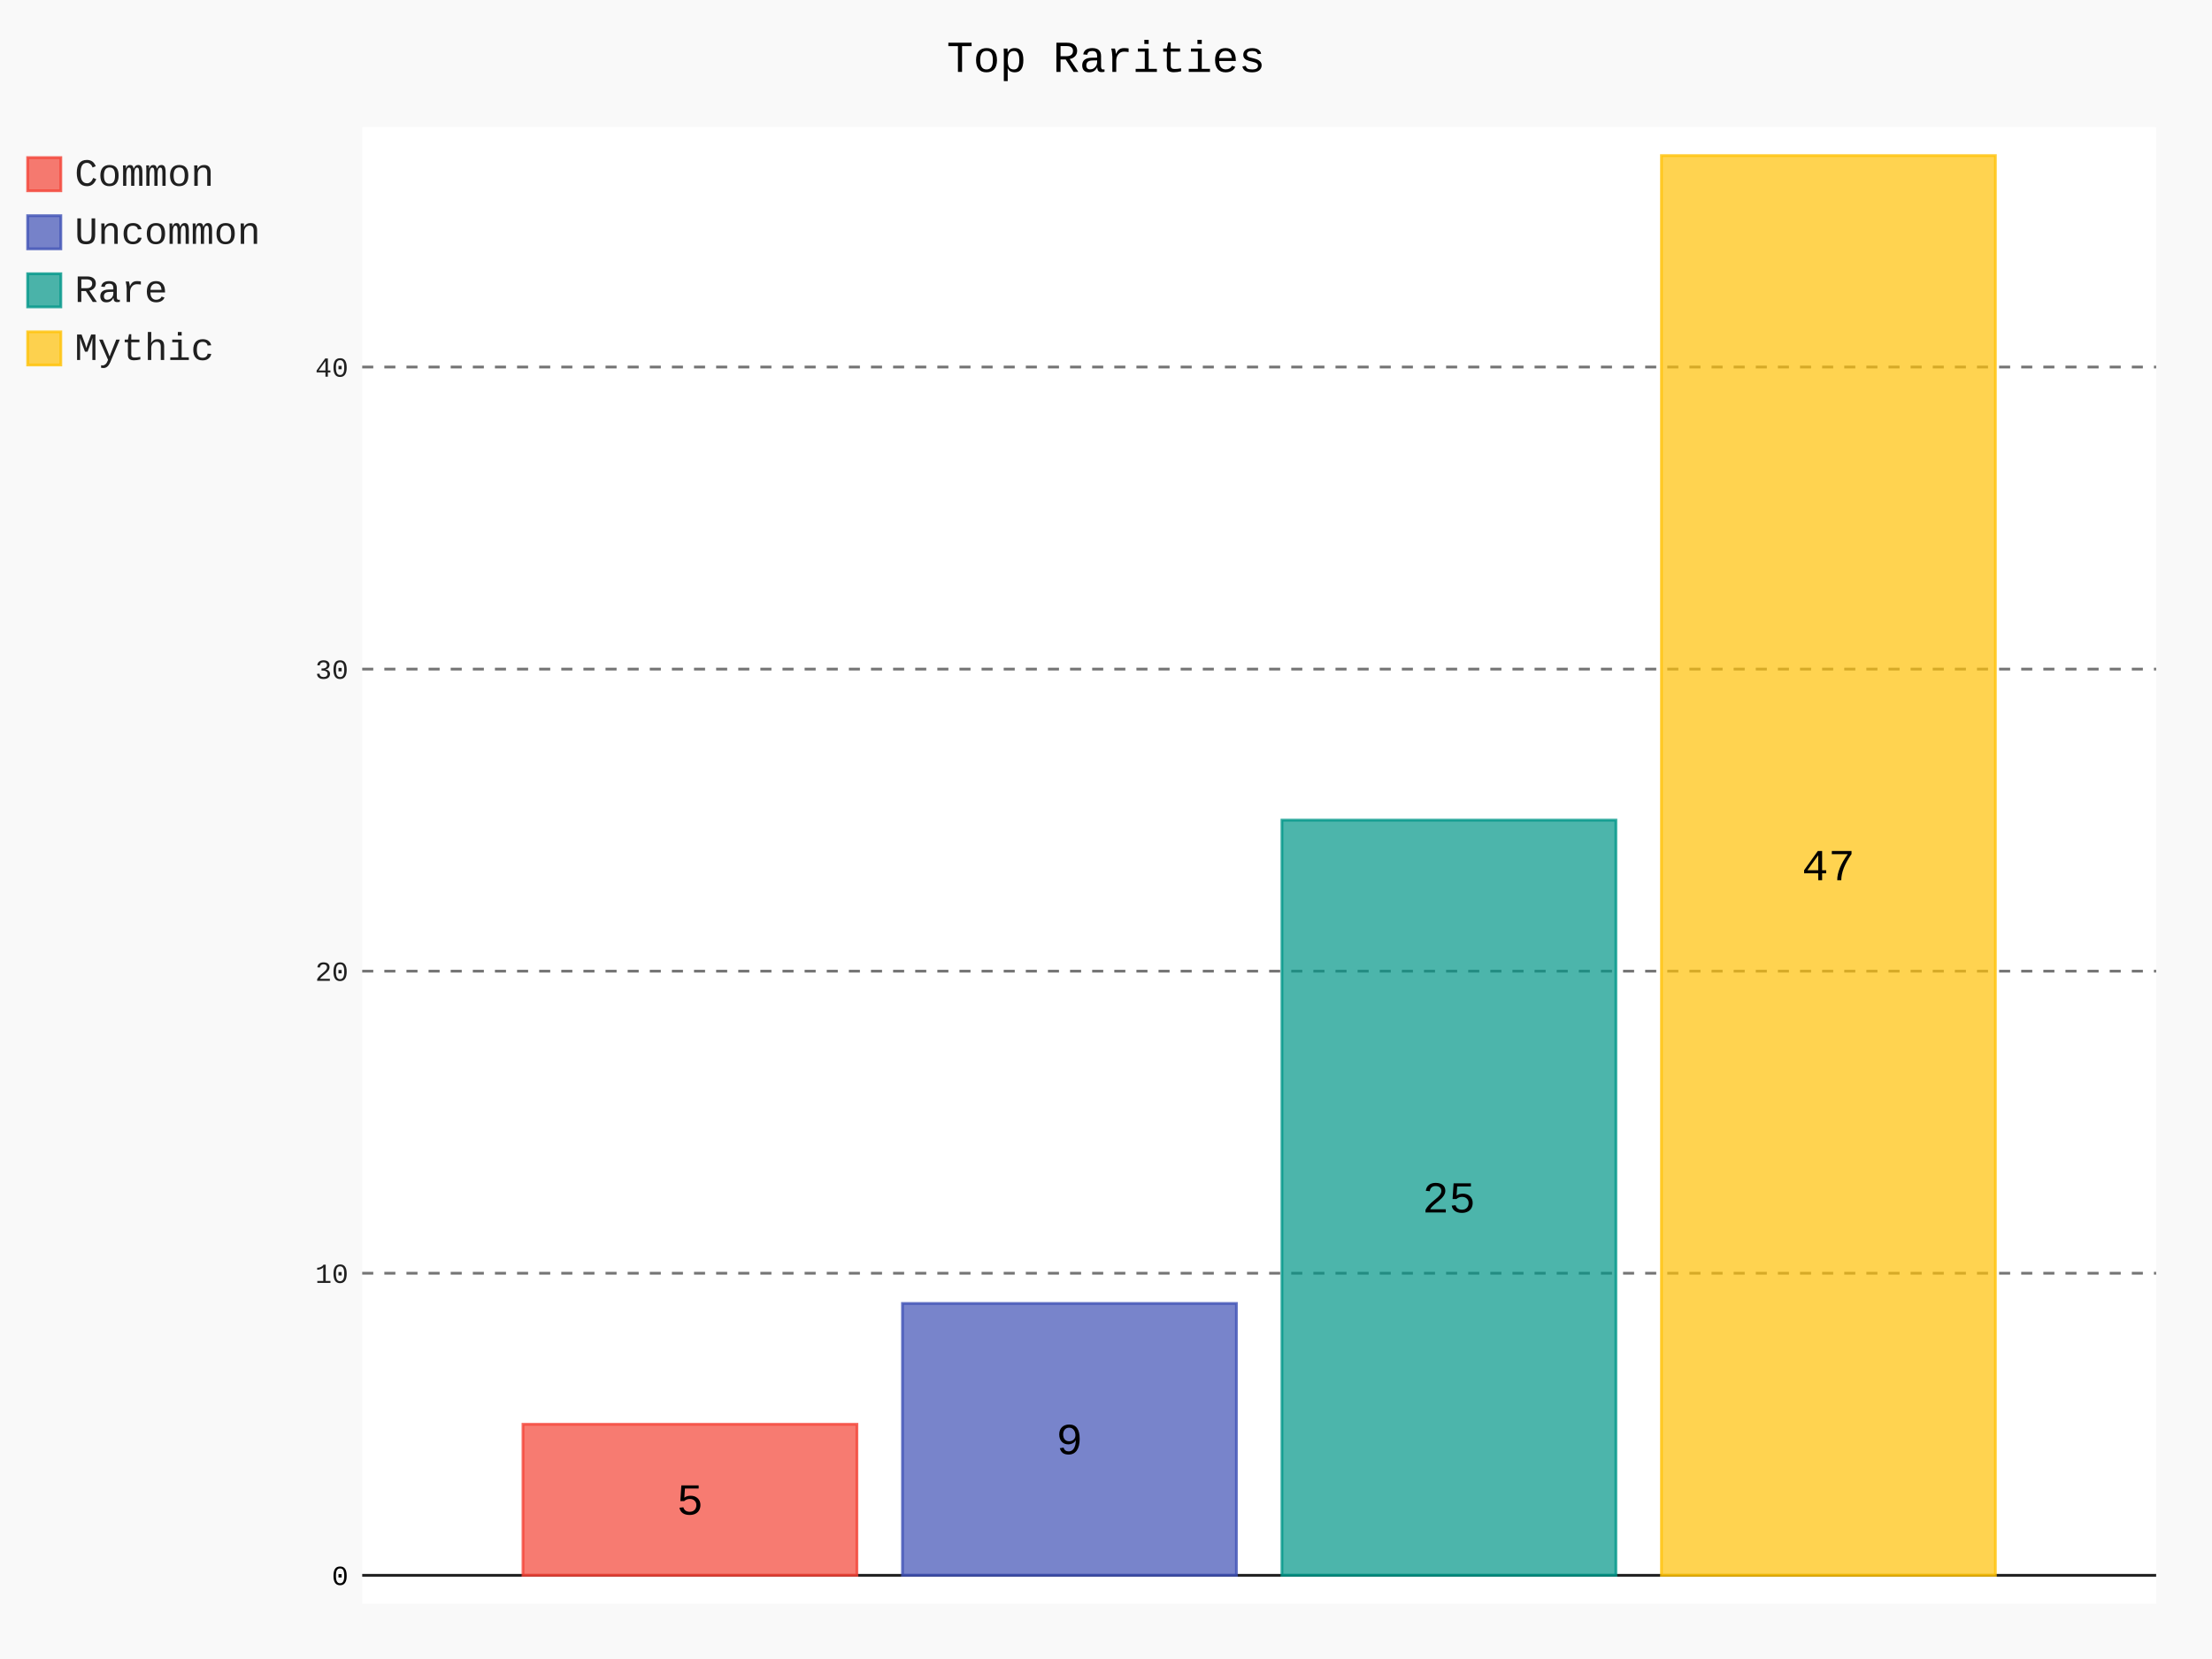
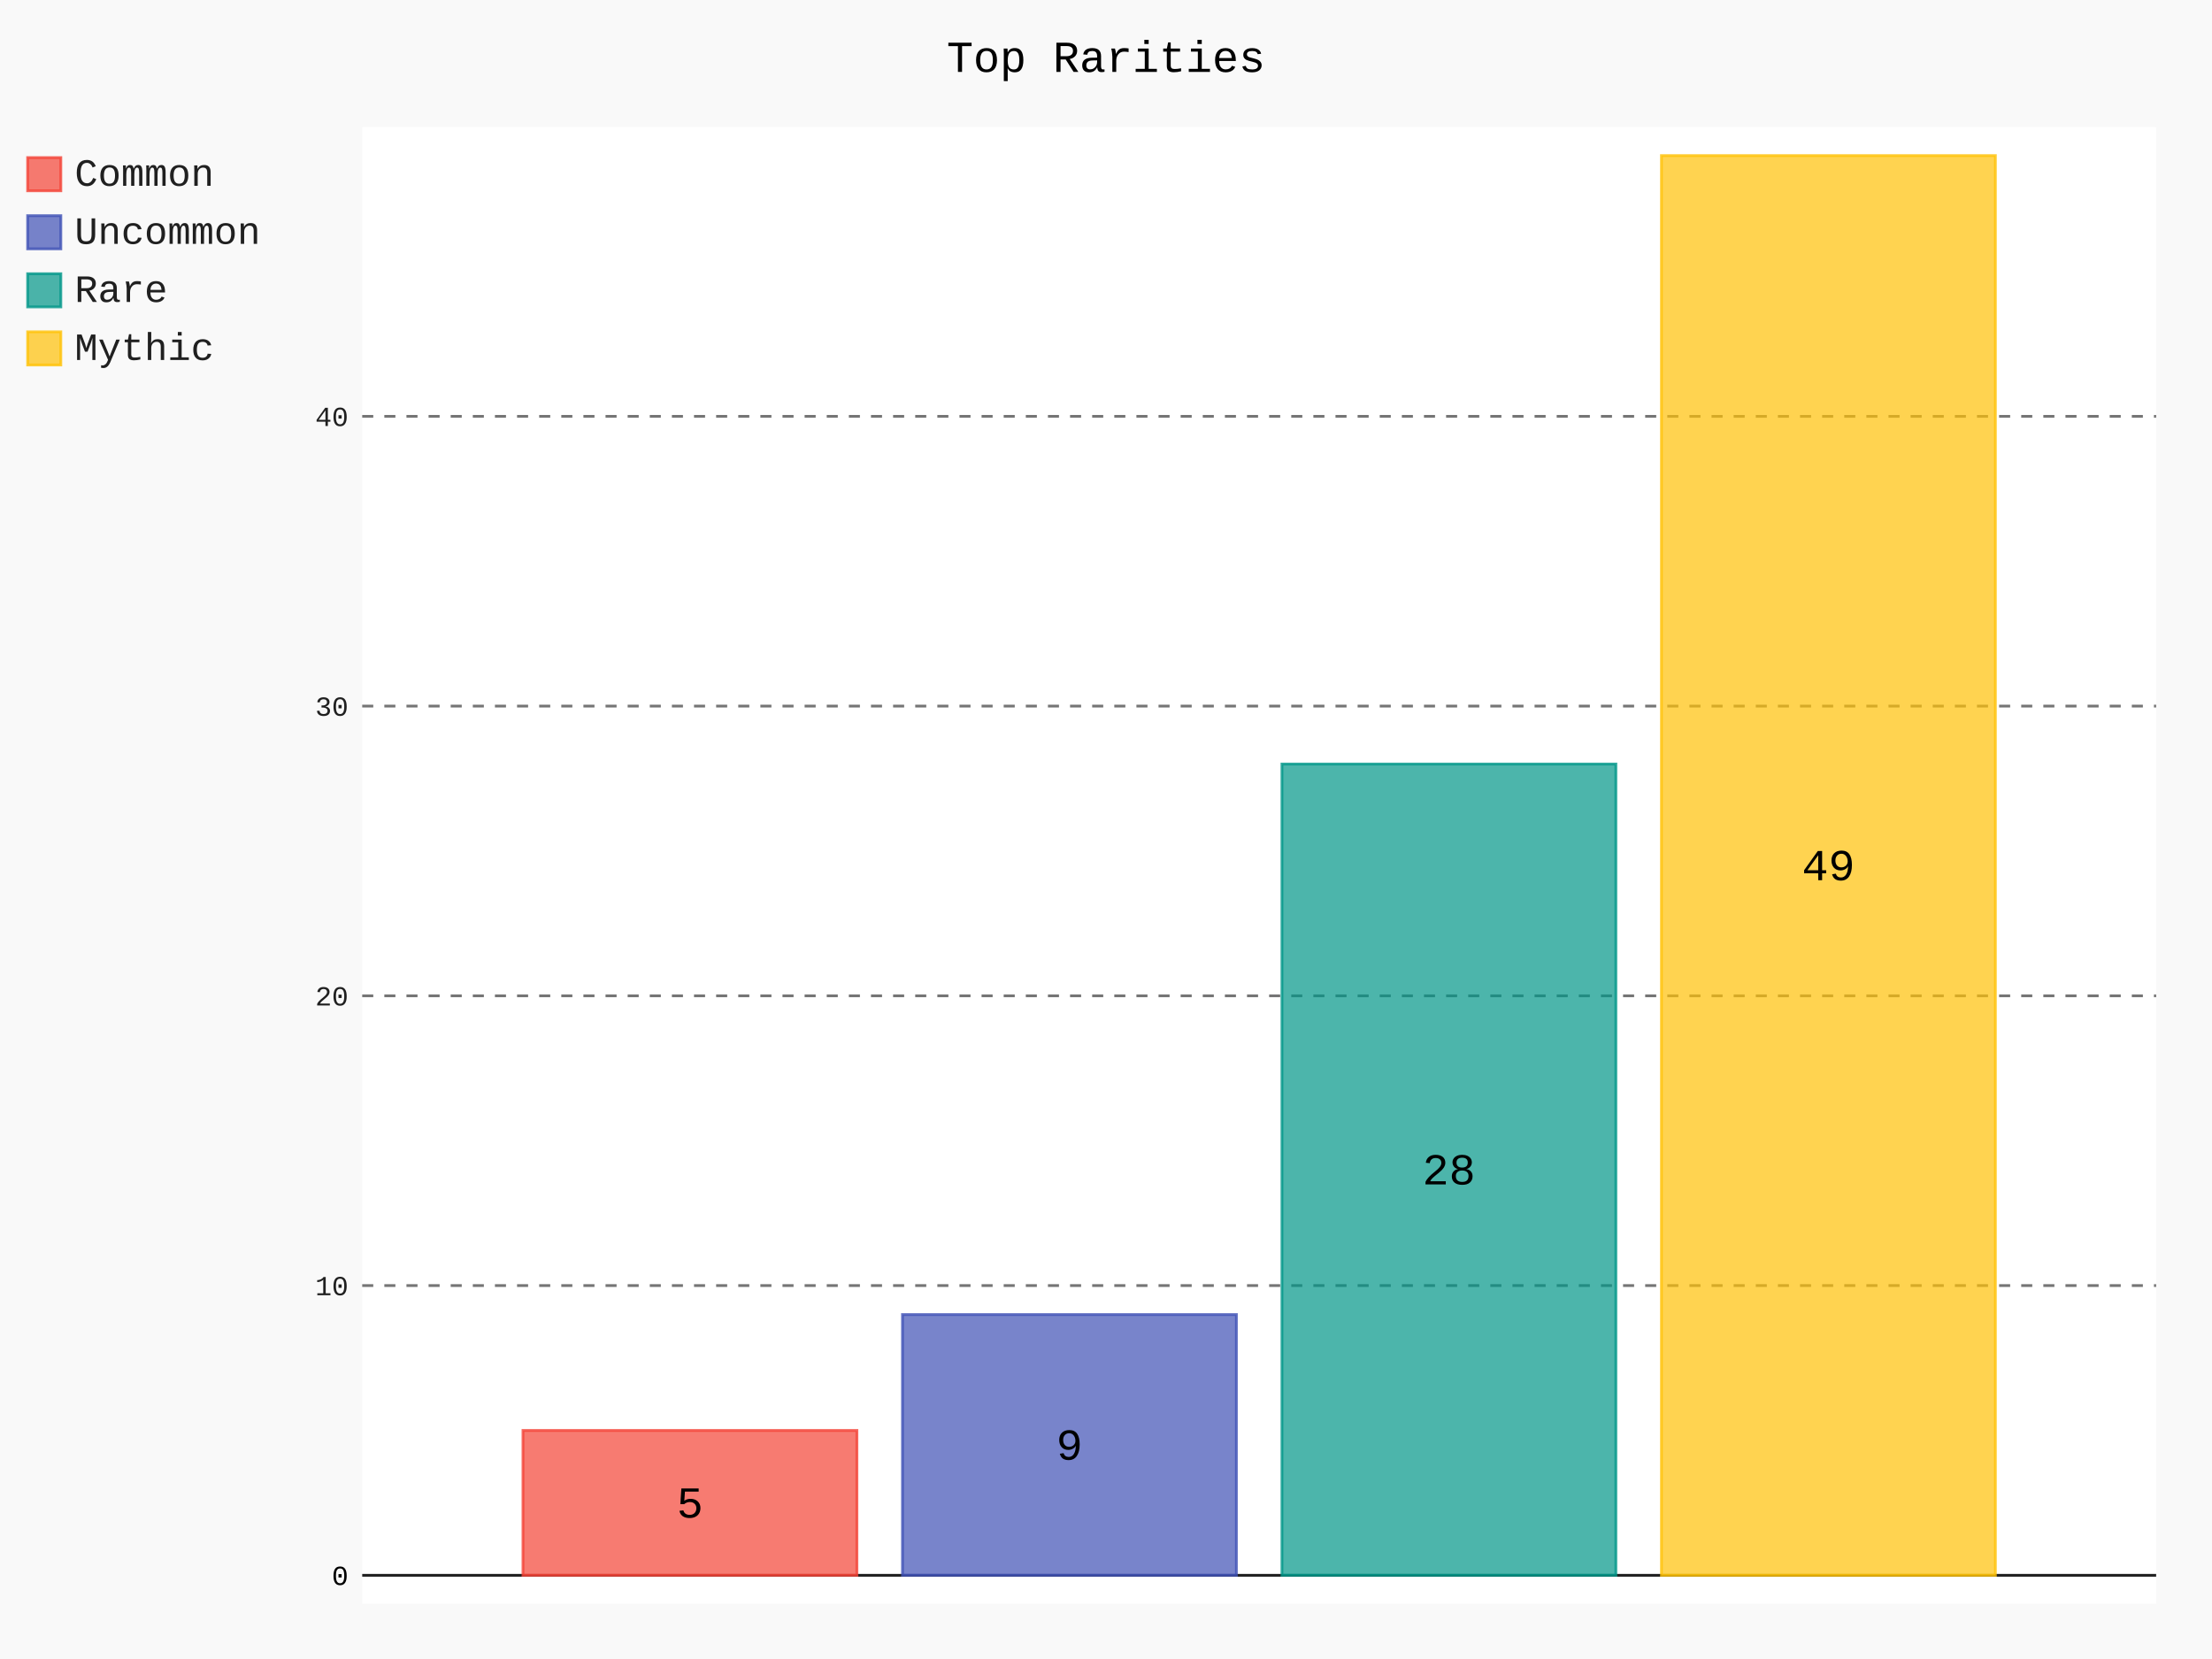
- <svg xmlns="http://www.w3.org/2000/svg" id="chart-c3b1a270-70d4-4324-a839-bb0dfb00574b" class="pygal-chart" viewBox="0 0 800 600">
+ <svg xmlns="http://www.w3.org/2000/svg" id="chart-e8004884-753d-4ce6-8749-6b7680e01418" class="pygal-chart" viewBox="0 0 800 600">
  <defs>
-     <style type="text/css">#chart-c3b1a270-70d4-4324-a839-bb0dfb00574b{-webkit-user-select:none;-webkit-font-smoothing:antialiased;font-family:Consolas,"Liberation Mono",Menlo,Courier,monospace}#chart-c3b1a270-70d4-4324-a839-bb0dfb00574b .title{font-family:Consolas,"Liberation Mono",Menlo,Courier,monospace;font-size:16px}#chart-c3b1a270-70d4-4324-a839-bb0dfb00574b .legends .legend text{font-family:Consolas,"Liberation Mono",Menlo,Courier,monospace;font-size:14px}#chart-c3b1a270-70d4-4324-a839-bb0dfb00574b .axis text{font-family:Consolas,"Liberation Mono",Menlo,Courier,monospace;font-size:10px}#chart-c3b1a270-70d4-4324-a839-bb0dfb00574b .axis text.major{font-family:Consolas,"Liberation Mono",Menlo,Courier,monospace;font-size:10px}#chart-c3b1a270-70d4-4324-a839-bb0dfb00574b .text-overlay text.value{font-family:Consolas,"Liberation Mono",Menlo,Courier,monospace;font-size:16px}#chart-c3b1a270-70d4-4324-a839-bb0dfb00574b .text-overlay text.label{font-family:Consolas,"Liberation Mono",Menlo,Courier,monospace;font-size:10px}#chart-c3b1a270-70d4-4324-a839-bb0dfb00574b .tooltip{font-family:Consolas,"Liberation Mono",Menlo,Courier,monospace;font-size:14px}#chart-c3b1a270-70d4-4324-a839-bb0dfb00574b text.no_data{font-family:Consolas,"Liberation Mono",Menlo,Courier,monospace;font-size:64px}
- #chart-c3b1a270-70d4-4324-a839-bb0dfb00574b{background-color:rgba(249,249,249,1)}#chart-c3b1a270-70d4-4324-a839-bb0dfb00574b path,#chart-c3b1a270-70d4-4324-a839-bb0dfb00574b line,#chart-c3b1a270-70d4-4324-a839-bb0dfb00574b rect,#chart-c3b1a270-70d4-4324-a839-bb0dfb00574b circle{-webkit-transition:150ms;-moz-transition:150ms;transition:150ms}#chart-c3b1a270-70d4-4324-a839-bb0dfb00574b .graph &gt; .background{fill:rgba(249,249,249,1)}#chart-c3b1a270-70d4-4324-a839-bb0dfb00574b .plot &gt; .background{fill:rgba(255,255,255,1)}#chart-c3b1a270-70d4-4324-a839-bb0dfb00574b .graph{fill:rgba(0,0,0,.87)}#chart-c3b1a270-70d4-4324-a839-bb0dfb00574b text.no_data{fill:rgba(0,0,0,1)}#chart-c3b1a270-70d4-4324-a839-bb0dfb00574b .title{fill:rgba(0,0,0,1)}#chart-c3b1a270-70d4-4324-a839-bb0dfb00574b .legends .legend text{fill:rgba(0,0,0,.87)}#chart-c3b1a270-70d4-4324-a839-bb0dfb00574b .legends .legend:hover text{fill:rgba(0,0,0,1)}#chart-c3b1a270-70d4-4324-a839-bb0dfb00574b .axis .line{stroke:rgba(0,0,0,1)}#chart-c3b1a270-70d4-4324-a839-bb0dfb00574b .axis .guide.line{stroke:rgba(0,0,0,.54)}#chart-c3b1a270-70d4-4324-a839-bb0dfb00574b .axis .major.line{stroke:rgba(0,0,0,.87)}#chart-c3b1a270-70d4-4324-a839-bb0dfb00574b .axis text.major{fill:rgba(0,0,0,1)}#chart-c3b1a270-70d4-4324-a839-bb0dfb00574b .axis.y .guides:hover .guide.line,#chart-c3b1a270-70d4-4324-a839-bb0dfb00574b .line-graph .axis.x .guides:hover .guide.line,#chart-c3b1a270-70d4-4324-a839-bb0dfb00574b .stackedline-graph .axis.x .guides:hover .guide.line,#chart-c3b1a270-70d4-4324-a839-bb0dfb00574b .xy-graph .axis.x .guides:hover .guide.line{stroke:rgba(0,0,0,1)}#chart-c3b1a270-70d4-4324-a839-bb0dfb00574b .axis .guides:hover text{fill:rgba(0,0,0,1)}#chart-c3b1a270-70d4-4324-a839-bb0dfb00574b .reactive{fill-opacity:.7;stroke-opacity:.8}#chart-c3b1a270-70d4-4324-a839-bb0dfb00574b .ci{stroke:rgba(0,0,0,.87)}#chart-c3b1a270-70d4-4324-a839-bb0dfb00574b .reactive.active,#chart-c3b1a270-70d4-4324-a839-bb0dfb00574b .active .reactive{fill-opacity:.8;stroke-opacity:.9;stroke-width:4}#chart-c3b1a270-70d4-4324-a839-bb0dfb00574b .ci .reactive.active{stroke-width:1.5}#chart-c3b1a270-70d4-4324-a839-bb0dfb00574b .series text{fill:rgba(0,0,0,1)}#chart-c3b1a270-70d4-4324-a839-bb0dfb00574b .tooltip rect{fill:rgba(255,255,255,1);stroke:rgba(0,0,0,1);-webkit-transition:opacity 150ms;-moz-transition:opacity 150ms;transition:opacity 150ms}#chart-c3b1a270-70d4-4324-a839-bb0dfb00574b .tooltip .label{fill:rgba(0,0,0,.87)}#chart-c3b1a270-70d4-4324-a839-bb0dfb00574b .tooltip .label{fill:rgba(0,0,0,.87)}#chart-c3b1a270-70d4-4324-a839-bb0dfb00574b .tooltip .legend{font-size:.8em;fill:rgba(0,0,0,.54)}#chart-c3b1a270-70d4-4324-a839-bb0dfb00574b .tooltip .x_label{font-size:.6em;fill:rgba(0,0,0,1)}#chart-c3b1a270-70d4-4324-a839-bb0dfb00574b .tooltip .xlink{font-size:.5em;text-decoration:underline}#chart-c3b1a270-70d4-4324-a839-bb0dfb00574b .tooltip .value{font-size:1.5em}#chart-c3b1a270-70d4-4324-a839-bb0dfb00574b .bound{font-size:.5em}#chart-c3b1a270-70d4-4324-a839-bb0dfb00574b .max-value{font-size:.75em;fill:rgba(0,0,0,.54)}#chart-c3b1a270-70d4-4324-a839-bb0dfb00574b .map-element{fill:rgba(255,255,255,1);stroke:rgba(0,0,0,.54) !important}#chart-c3b1a270-70d4-4324-a839-bb0dfb00574b .map-element .reactive{fill-opacity:inherit;stroke-opacity:inherit}#chart-c3b1a270-70d4-4324-a839-bb0dfb00574b .color-0,#chart-c3b1a270-70d4-4324-a839-bb0dfb00574b .color-0 a:visited{stroke:#F44336;fill:#F44336}#chart-c3b1a270-70d4-4324-a839-bb0dfb00574b .color-1,#chart-c3b1a270-70d4-4324-a839-bb0dfb00574b .color-1 a:visited{stroke:#3F51B5;fill:#3F51B5}#chart-c3b1a270-70d4-4324-a839-bb0dfb00574b .color-2,#chart-c3b1a270-70d4-4324-a839-bb0dfb00574b .color-2 a:visited{stroke:#009688;fill:#009688}#chart-c3b1a270-70d4-4324-a839-bb0dfb00574b .color-3,#chart-c3b1a270-70d4-4324-a839-bb0dfb00574b .color-3 a:visited{stroke:#FFC107;fill:#FFC107}#chart-c3b1a270-70d4-4324-a839-bb0dfb00574b .text-overlay .color-0 text{fill:black}#chart-c3b1a270-70d4-4324-a839-bb0dfb00574b .text-overlay .color-1 text{fill:black}#chart-c3b1a270-70d4-4324-a839-bb0dfb00574b .text-overlay .color-2 text{fill:black}#chart-c3b1a270-70d4-4324-a839-bb0dfb00574b .text-overlay .color-3 text{fill:black}
- #chart-c3b1a270-70d4-4324-a839-bb0dfb00574b text.no_data{text-anchor:middle}#chart-c3b1a270-70d4-4324-a839-bb0dfb00574b .guide.line{fill:none}#chart-c3b1a270-70d4-4324-a839-bb0dfb00574b .centered{text-anchor:middle}#chart-c3b1a270-70d4-4324-a839-bb0dfb00574b .title{text-anchor:middle}#chart-c3b1a270-70d4-4324-a839-bb0dfb00574b .legends .legend text{fill-opacity:1}#chart-c3b1a270-70d4-4324-a839-bb0dfb00574b .axis.x text{text-anchor:middle}#chart-c3b1a270-70d4-4324-a839-bb0dfb00574b .axis.x:not(.web) text[transform]{text-anchor:start}#chart-c3b1a270-70d4-4324-a839-bb0dfb00574b .axis.x:not(.web) text[transform].backwards{text-anchor:end}#chart-c3b1a270-70d4-4324-a839-bb0dfb00574b .axis.y text{text-anchor:end}#chart-c3b1a270-70d4-4324-a839-bb0dfb00574b .axis.y text[transform].backwards{text-anchor:start}#chart-c3b1a270-70d4-4324-a839-bb0dfb00574b .axis.y2 text{text-anchor:start}#chart-c3b1a270-70d4-4324-a839-bb0dfb00574b .axis.y2 text[transform].backwards{text-anchor:end}#chart-c3b1a270-70d4-4324-a839-bb0dfb00574b .axis .guide.line{stroke-dasharray:4,4}#chart-c3b1a270-70d4-4324-a839-bb0dfb00574b .axis .major.guide.line{stroke-dasharray:6,6}#chart-c3b1a270-70d4-4324-a839-bb0dfb00574b .horizontal .axis.y .guide.line,#chart-c3b1a270-70d4-4324-a839-bb0dfb00574b .horizontal .axis.y2 .guide.line,#chart-c3b1a270-70d4-4324-a839-bb0dfb00574b .vertical .axis.x .guide.line{opacity:0}#chart-c3b1a270-70d4-4324-a839-bb0dfb00574b .horizontal .axis.always_show .guide.line,#chart-c3b1a270-70d4-4324-a839-bb0dfb00574b .vertical .axis.always_show .guide.line{opacity:1 !important}#chart-c3b1a270-70d4-4324-a839-bb0dfb00574b .axis.y .guides:hover .guide.line,#chart-c3b1a270-70d4-4324-a839-bb0dfb00574b .axis.y2 .guides:hover .guide.line,#chart-c3b1a270-70d4-4324-a839-bb0dfb00574b .axis.x .guides:hover .guide.line{opacity:1}#chart-c3b1a270-70d4-4324-a839-bb0dfb00574b .axis .guides:hover text{opacity:1}#chart-c3b1a270-70d4-4324-a839-bb0dfb00574b .nofill{fill:none}#chart-c3b1a270-70d4-4324-a839-bb0dfb00574b .subtle-fill{fill-opacity:.2}#chart-c3b1a270-70d4-4324-a839-bb0dfb00574b .dot{stroke-width:1px;fill-opacity:1}#chart-c3b1a270-70d4-4324-a839-bb0dfb00574b .dot.active{stroke-width:5px}#chart-c3b1a270-70d4-4324-a839-bb0dfb00574b .dot.negative{fill:transparent}#chart-c3b1a270-70d4-4324-a839-bb0dfb00574b text,#chart-c3b1a270-70d4-4324-a839-bb0dfb00574b tspan{stroke:none !important}#chart-c3b1a270-70d4-4324-a839-bb0dfb00574b .series text.active{opacity:1}#chart-c3b1a270-70d4-4324-a839-bb0dfb00574b .tooltip rect{fill-opacity:.95;stroke-width:.5}#chart-c3b1a270-70d4-4324-a839-bb0dfb00574b .tooltip text{fill-opacity:1}#chart-c3b1a270-70d4-4324-a839-bb0dfb00574b .showable{visibility:hidden}#chart-c3b1a270-70d4-4324-a839-bb0dfb00574b .showable.shown{visibility:visible}#chart-c3b1a270-70d4-4324-a839-bb0dfb00574b .gauge-background{fill:rgba(229,229,229,1);stroke:none}#chart-c3b1a270-70d4-4324-a839-bb0dfb00574b .bg-lines{stroke:rgba(249,249,249,1);stroke-width:2px}</style>
+     <style type="text/css">#chart-e8004884-753d-4ce6-8749-6b7680e01418{-webkit-user-select:none;-webkit-font-smoothing:antialiased;font-family:Consolas,"Liberation Mono",Menlo,Courier,monospace}#chart-e8004884-753d-4ce6-8749-6b7680e01418 .title{font-family:Consolas,"Liberation Mono",Menlo,Courier,monospace;font-size:16px}#chart-e8004884-753d-4ce6-8749-6b7680e01418 .legends .legend text{font-family:Consolas,"Liberation Mono",Menlo,Courier,monospace;font-size:14px}#chart-e8004884-753d-4ce6-8749-6b7680e01418 .axis text{font-family:Consolas,"Liberation Mono",Menlo,Courier,monospace;font-size:10px}#chart-e8004884-753d-4ce6-8749-6b7680e01418 .axis text.major{font-family:Consolas,"Liberation Mono",Menlo,Courier,monospace;font-size:10px}#chart-e8004884-753d-4ce6-8749-6b7680e01418 .text-overlay text.value{font-family:Consolas,"Liberation Mono",Menlo,Courier,monospace;font-size:16px}#chart-e8004884-753d-4ce6-8749-6b7680e01418 .text-overlay text.label{font-family:Consolas,"Liberation Mono",Menlo,Courier,monospace;font-size:10px}#chart-e8004884-753d-4ce6-8749-6b7680e01418 .tooltip{font-family:Consolas,"Liberation Mono",Menlo,Courier,monospace;font-size:14px}#chart-e8004884-753d-4ce6-8749-6b7680e01418 text.no_data{font-family:Consolas,"Liberation Mono",Menlo,Courier,monospace;font-size:64px}
+ #chart-e8004884-753d-4ce6-8749-6b7680e01418{background-color:rgba(249,249,249,1)}#chart-e8004884-753d-4ce6-8749-6b7680e01418 path,#chart-e8004884-753d-4ce6-8749-6b7680e01418 line,#chart-e8004884-753d-4ce6-8749-6b7680e01418 rect,#chart-e8004884-753d-4ce6-8749-6b7680e01418 circle{-webkit-transition:150ms;-moz-transition:150ms;transition:150ms}#chart-e8004884-753d-4ce6-8749-6b7680e01418 .graph &gt; .background{fill:rgba(249,249,249,1)}#chart-e8004884-753d-4ce6-8749-6b7680e01418 .plot &gt; .background{fill:rgba(255,255,255,1)}#chart-e8004884-753d-4ce6-8749-6b7680e01418 .graph{fill:rgba(0,0,0,.87)}#chart-e8004884-753d-4ce6-8749-6b7680e01418 text.no_data{fill:rgba(0,0,0,1)}#chart-e8004884-753d-4ce6-8749-6b7680e01418 .title{fill:rgba(0,0,0,1)}#chart-e8004884-753d-4ce6-8749-6b7680e01418 .legends .legend text{fill:rgba(0,0,0,.87)}#chart-e8004884-753d-4ce6-8749-6b7680e01418 .legends .legend:hover text{fill:rgba(0,0,0,1)}#chart-e8004884-753d-4ce6-8749-6b7680e01418 .axis .line{stroke:rgba(0,0,0,1)}#chart-e8004884-753d-4ce6-8749-6b7680e01418 .axis .guide.line{stroke:rgba(0,0,0,.54)}#chart-e8004884-753d-4ce6-8749-6b7680e01418 .axis .major.line{stroke:rgba(0,0,0,.87)}#chart-e8004884-753d-4ce6-8749-6b7680e01418 .axis text.major{fill:rgba(0,0,0,1)}#chart-e8004884-753d-4ce6-8749-6b7680e01418 .axis.y .guides:hover .guide.line,#chart-e8004884-753d-4ce6-8749-6b7680e01418 .line-graph .axis.x .guides:hover .guide.line,#chart-e8004884-753d-4ce6-8749-6b7680e01418 .stackedline-graph .axis.x .guides:hover .guide.line,#chart-e8004884-753d-4ce6-8749-6b7680e01418 .xy-graph .axis.x .guides:hover .guide.line{stroke:rgba(0,0,0,1)}#chart-e8004884-753d-4ce6-8749-6b7680e01418 .axis .guides:hover text{fill:rgba(0,0,0,1)}#chart-e8004884-753d-4ce6-8749-6b7680e01418 .reactive{fill-opacity:.7;stroke-opacity:.8}#chart-e8004884-753d-4ce6-8749-6b7680e01418 .ci{stroke:rgba(0,0,0,.87)}#chart-e8004884-753d-4ce6-8749-6b7680e01418 .reactive.active,#chart-e8004884-753d-4ce6-8749-6b7680e01418 .active .reactive{fill-opacity:.8;stroke-opacity:.9;stroke-width:4}#chart-e8004884-753d-4ce6-8749-6b7680e01418 .ci .reactive.active{stroke-width:1.5}#chart-e8004884-753d-4ce6-8749-6b7680e01418 .series text{fill:rgba(0,0,0,1)}#chart-e8004884-753d-4ce6-8749-6b7680e01418 .tooltip rect{fill:rgba(255,255,255,1);stroke:rgba(0,0,0,1);-webkit-transition:opacity 150ms;-moz-transition:opacity 150ms;transition:opacity 150ms}#chart-e8004884-753d-4ce6-8749-6b7680e01418 .tooltip .label{fill:rgba(0,0,0,.87)}#chart-e8004884-753d-4ce6-8749-6b7680e01418 .tooltip .label{fill:rgba(0,0,0,.87)}#chart-e8004884-753d-4ce6-8749-6b7680e01418 .tooltip .legend{font-size:.8em;fill:rgba(0,0,0,.54)}#chart-e8004884-753d-4ce6-8749-6b7680e01418 .tooltip .x_label{font-size:.6em;fill:rgba(0,0,0,1)}#chart-e8004884-753d-4ce6-8749-6b7680e01418 .tooltip .xlink{font-size:.5em;text-decoration:underline}#chart-e8004884-753d-4ce6-8749-6b7680e01418 .tooltip .value{font-size:1.5em}#chart-e8004884-753d-4ce6-8749-6b7680e01418 .bound{font-size:.5em}#chart-e8004884-753d-4ce6-8749-6b7680e01418 .max-value{font-size:.75em;fill:rgba(0,0,0,.54)}#chart-e8004884-753d-4ce6-8749-6b7680e01418 .map-element{fill:rgba(255,255,255,1);stroke:rgba(0,0,0,.54) !important}#chart-e8004884-753d-4ce6-8749-6b7680e01418 .map-element .reactive{fill-opacity:inherit;stroke-opacity:inherit}#chart-e8004884-753d-4ce6-8749-6b7680e01418 .color-0,#chart-e8004884-753d-4ce6-8749-6b7680e01418 .color-0 a:visited{stroke:#F44336;fill:#F44336}#chart-e8004884-753d-4ce6-8749-6b7680e01418 .color-1,#chart-e8004884-753d-4ce6-8749-6b7680e01418 .color-1 a:visited{stroke:#3F51B5;fill:#3F51B5}#chart-e8004884-753d-4ce6-8749-6b7680e01418 .color-2,#chart-e8004884-753d-4ce6-8749-6b7680e01418 .color-2 a:visited{stroke:#009688;fill:#009688}#chart-e8004884-753d-4ce6-8749-6b7680e01418 .color-3,#chart-e8004884-753d-4ce6-8749-6b7680e01418 .color-3 a:visited{stroke:#FFC107;fill:#FFC107}#chart-e8004884-753d-4ce6-8749-6b7680e01418 .text-overlay .color-0 text{fill:black}#chart-e8004884-753d-4ce6-8749-6b7680e01418 .text-overlay .color-1 text{fill:black}#chart-e8004884-753d-4ce6-8749-6b7680e01418 .text-overlay .color-2 text{fill:black}#chart-e8004884-753d-4ce6-8749-6b7680e01418 .text-overlay .color-3 text{fill:black}
+ #chart-e8004884-753d-4ce6-8749-6b7680e01418 text.no_data{text-anchor:middle}#chart-e8004884-753d-4ce6-8749-6b7680e01418 .guide.line{fill:none}#chart-e8004884-753d-4ce6-8749-6b7680e01418 .centered{text-anchor:middle}#chart-e8004884-753d-4ce6-8749-6b7680e01418 .title{text-anchor:middle}#chart-e8004884-753d-4ce6-8749-6b7680e01418 .legends .legend text{fill-opacity:1}#chart-e8004884-753d-4ce6-8749-6b7680e01418 .axis.x text{text-anchor:middle}#chart-e8004884-753d-4ce6-8749-6b7680e01418 .axis.x:not(.web) text[transform]{text-anchor:start}#chart-e8004884-753d-4ce6-8749-6b7680e01418 .axis.x:not(.web) text[transform].backwards{text-anchor:end}#chart-e8004884-753d-4ce6-8749-6b7680e01418 .axis.y text{text-anchor:end}#chart-e8004884-753d-4ce6-8749-6b7680e01418 .axis.y text[transform].backwards{text-anchor:start}#chart-e8004884-753d-4ce6-8749-6b7680e01418 .axis.y2 text{text-anchor:start}#chart-e8004884-753d-4ce6-8749-6b7680e01418 .axis.y2 text[transform].backwards{text-anchor:end}#chart-e8004884-753d-4ce6-8749-6b7680e01418 .axis .guide.line{stroke-dasharray:4,4}#chart-e8004884-753d-4ce6-8749-6b7680e01418 .axis .major.guide.line{stroke-dasharray:6,6}#chart-e8004884-753d-4ce6-8749-6b7680e01418 .horizontal .axis.y .guide.line,#chart-e8004884-753d-4ce6-8749-6b7680e01418 .horizontal .axis.y2 .guide.line,#chart-e8004884-753d-4ce6-8749-6b7680e01418 .vertical .axis.x .guide.line{opacity:0}#chart-e8004884-753d-4ce6-8749-6b7680e01418 .horizontal .axis.always_show .guide.line,#chart-e8004884-753d-4ce6-8749-6b7680e01418 .vertical .axis.always_show .guide.line{opacity:1 !important}#chart-e8004884-753d-4ce6-8749-6b7680e01418 .axis.y .guides:hover .guide.line,#chart-e8004884-753d-4ce6-8749-6b7680e01418 .axis.y2 .guides:hover .guide.line,#chart-e8004884-753d-4ce6-8749-6b7680e01418 .axis.x .guides:hover .guide.line{opacity:1}#chart-e8004884-753d-4ce6-8749-6b7680e01418 .axis .guides:hover text{opacity:1}#chart-e8004884-753d-4ce6-8749-6b7680e01418 .nofill{fill:none}#chart-e8004884-753d-4ce6-8749-6b7680e01418 .subtle-fill{fill-opacity:.2}#chart-e8004884-753d-4ce6-8749-6b7680e01418 .dot{stroke-width:1px;fill-opacity:1}#chart-e8004884-753d-4ce6-8749-6b7680e01418 .dot.active{stroke-width:5px}#chart-e8004884-753d-4ce6-8749-6b7680e01418 .dot.negative{fill:transparent}#chart-e8004884-753d-4ce6-8749-6b7680e01418 text,#chart-e8004884-753d-4ce6-8749-6b7680e01418 tspan{stroke:none !important}#chart-e8004884-753d-4ce6-8749-6b7680e01418 .series text.active{opacity:1}#chart-e8004884-753d-4ce6-8749-6b7680e01418 .tooltip rect{fill-opacity:.95;stroke-width:.5}#chart-e8004884-753d-4ce6-8749-6b7680e01418 .tooltip text{fill-opacity:1}#chart-e8004884-753d-4ce6-8749-6b7680e01418 .showable{visibility:hidden}#chart-e8004884-753d-4ce6-8749-6b7680e01418 .showable.shown{visibility:visible}#chart-e8004884-753d-4ce6-8749-6b7680e01418 .gauge-background{fill:rgba(229,229,229,1);stroke:none}#chart-e8004884-753d-4ce6-8749-6b7680e01418 .bg-lines{stroke:rgba(249,249,249,1);stroke-width:2px}</style>
  </defs>
  <g class="graph bar-graph vertical">
    <rect class="background" height="600" width="800" x="0" y="0" />
    <g class="plot" transform="translate(131, 46)">
      <rect class="background" height="534" width="648.8" x="0" y="0" />
      <g class="axis y always_show">
        <g class="guides">
          <path class="axis major line" d="M0 523.731 h648.8" />
          <text class="major" x="-5" y="527.231">0</text>
        </g>
        <g class="guides">
-           <path class="guide line" d="M0 414.484 h648.8" />
-           <text class="" x="-5" y="417.984">10</text>
+           <path class="guide line" d="M0 418.943 h648.8" />
+           <text class="" x="-5" y="422.443">10</text>
        </g>
        <g class="guides">
-           <path class="guide line" d="M0 305.236 h648.8" />
-           <text class="" x="-5" y="308.736">20</text>
+           <path class="guide line" d="M0 314.155 h648.8" />
+           <text class="" x="-5" y="317.655">20</text>
        </g>
        <g class="guides">
-           <path class="guide line" d="M0 195.989 h648.8" />
-           <text class="" x="-5" y="199.489">30</text>
+           <path class="guide line" d="M0 209.367 h648.8" />
+           <text class="" x="-5" y="212.867">30</text>
        </g>
        <g class="guides">
-           <path class="guide line" d="M0 86.742 h648.8" />
-           <text class="" x="-5" y="90.242">40</text>
+           <path class="guide line" d="M0 104.578 h648.8" />
+           <text class="" x="-5" y="108.078">40</text>
        </g>
      </g>
      <g class="series serie-0 color-0">
        <g class="bars">
          <g class="bar">
-             <rect class="rect reactive tooltip-trigger" height="54.624" rx="0" ry="0" width="120.777" x="58.142" y="469.107" />
+             <rect class="rect reactive tooltip-trigger" height="52.394" rx="0" ry="0" width="120.777" x="58.142" y="471.337" />
          </g>
        </g>
      </g>
      <g class="series serie-1 color-1">
        <g class="bars">
          <g class="bar">
-             <rect class="rect reactive tooltip-trigger" height="98.322" rx="0" ry="0" width="120.777" x="195.389" y="425.408" />
+             <rect class="rect reactive tooltip-trigger" height="94.309" rx="0" ry="0" width="120.777" x="195.389" y="429.422" />
          </g>
        </g>
      </g>
      <g class="series serie-2 color-2">
        <g class="bars">
          <g class="bar">
-             <rect class="rect reactive tooltip-trigger" height="273.118" rx="0" ry="0" width="120.777" x="332.635" y="250.613" />
+             <rect class="rect reactive tooltip-trigger" height="293.407" rx="0" ry="0" width="120.777" x="332.635" y="230.324" />
          </g>
        </g>
      </g>
      <g class="series serie-3 color-3">
        <g class="bars">
          <g class="bar">
            <rect class="rect reactive tooltip-trigger" height="513.462" rx="0" ry="0" width="120.777" x="469.881" y="10.269" />
          </g>
        </g>
      </g>
    </g>
    <g class="titles">
      <text class="title plot_title" x="400.0" y="26">Top Rarities</text>
    </g>
    <g class="plot overlay" transform="translate(131, 46)">
      <g class="series serie-0 color-0" />
      <g class="series serie-1 color-1" />
      <g class="series serie-2 color-2" />
      <g class="series serie-3 color-3" />
    </g>
    <g class="plot text-overlay" transform="translate(131, 46)">
      <g class="series serie-0 color-0">
-         <text class="value" text-anchor="middle" x="118.531" y="501.752">5</text>
+         <text class="value" text-anchor="middle" x="118.531" y="502.867">5</text>
      </g>
      <g class="series serie-1 color-1">
-         <text class="value" text-anchor="middle" x="255.777" y="479.903">9</text>
+         <text class="value" text-anchor="middle" x="255.777" y="481.909">9</text>
      </g>
      <g class="series serie-2 color-2">
-         <text class="value" text-anchor="middle" x="393.023" y="392.505">25</text>
+         <text class="value" text-anchor="middle" x="393.023" y="382.361">28</text>
      </g>
      <g class="series serie-3 color-3">
-         <text class="value" text-anchor="middle" x="530.269" y="272.333">47</text>
+         <text class="value" text-anchor="middle" x="530.269" y="272.333">49</text>
      </g>
    </g>
    <g class="plot tooltip-overlay" transform="translate(131, 46)">
      <g class="tooltip" style="opacity: 0" transform="translate(0 0)">
        <rect class="tooltip-box" height="0" rx="0" ry="0" width="0" />
        <g class="text" />
      </g>
    </g>
    <g class="legends" transform="translate(10, 56)">
      <g class="legend reactive activate-serie" id="activate-serie-0">
        <rect class="color-0 reactive" height="12" width="12" x="0.0" y="1.0" />
        <text x="17.0" y="11.2">Common</text>
      </g>
      <g class="legend reactive activate-serie" id="activate-serie-1">
        <rect class="color-1 reactive" height="12" width="12" x="0.0" y="22.0" />
        <text x="17.0" y="32.2">Uncommon</text>
      </g>
      <g class="legend reactive activate-serie" id="activate-serie-2">
        <rect class="color-2 reactive" height="12" width="12" x="0.0" y="43.0" />
        <text x="17.0" y="53.2">Rare</text>
      </g>
      <g class="legend reactive activate-serie" id="activate-serie-3">
        <rect class="color-3 reactive" height="12" width="12" x="0.0" y="64.0" />
        <text x="17.0" y="74.2">Mythic</text>
      </g>
    </g>
    <g class="legends" transform="translate(790, 56)" />
  </g>
</svg>
